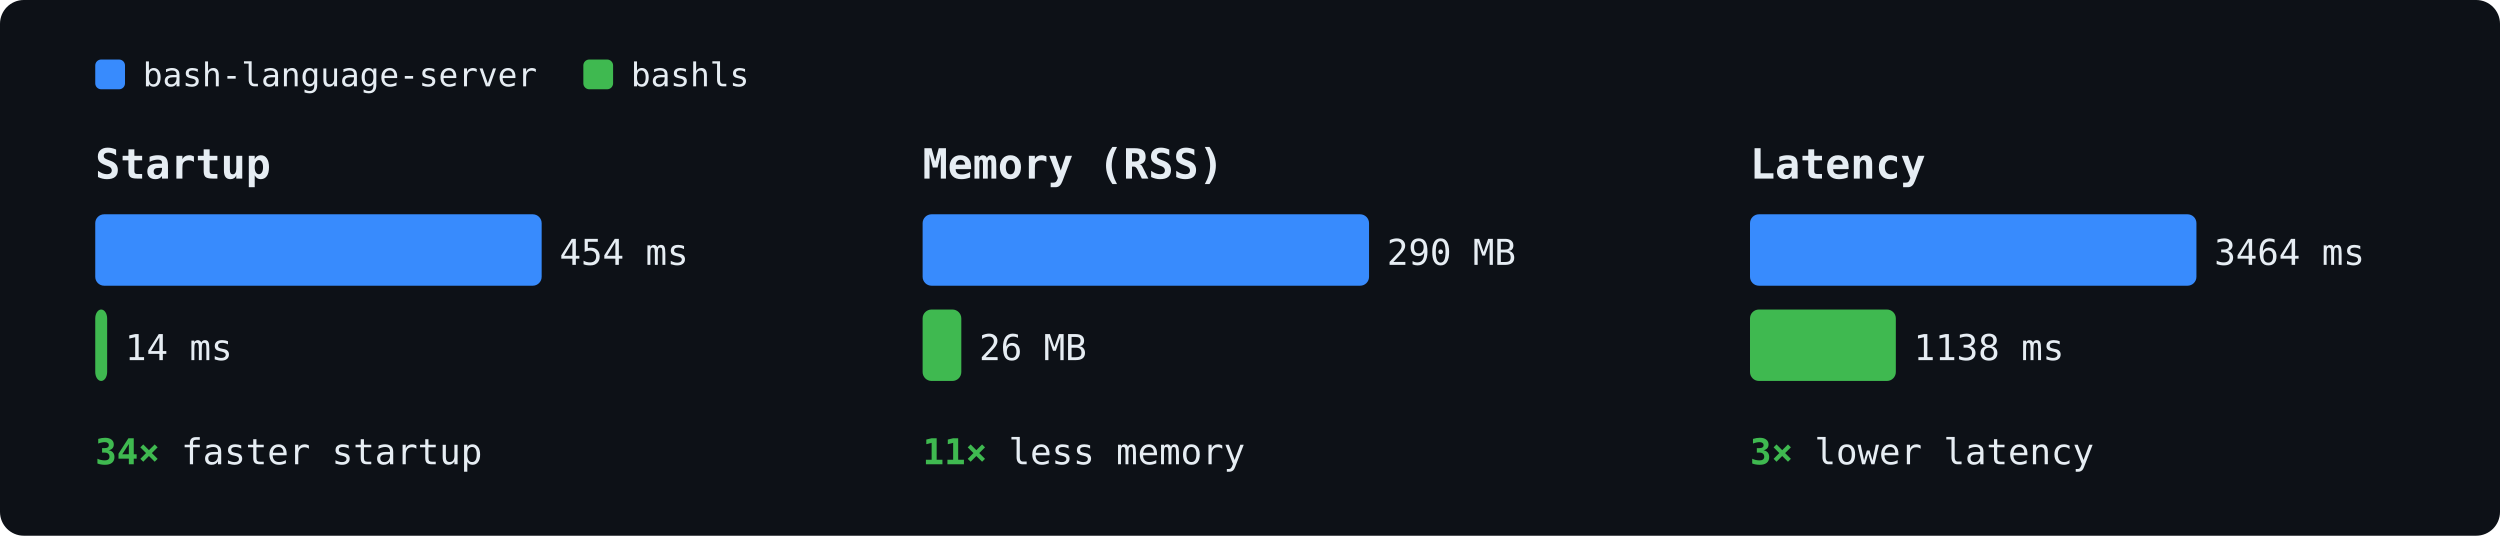
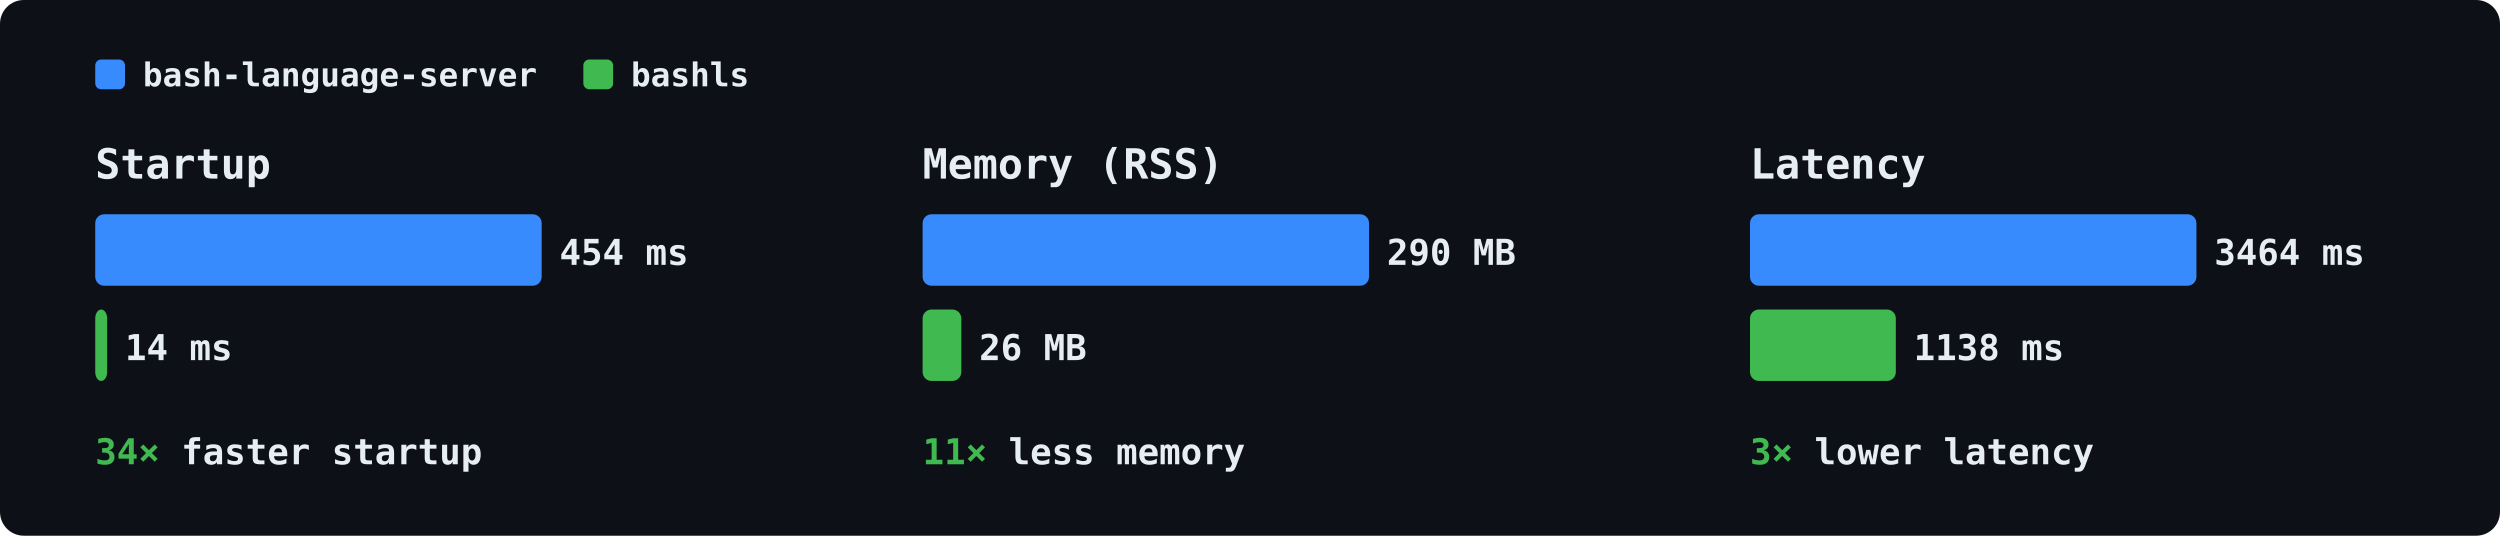
<svg xmlns="http://www.w3.org/2000/svg" width="840" height="180" font-family="ui-monospace,SFMono-Regular,Menlo,Monaco,Consolas,monospace" font-size="13">
  <rect width="840" height="180" fill="#0d1117" rx="8" />
  <rect x="32" y="20" width="10" height="10" fill="#388bfd" rx="2" />
-   <text x="48" y="29" fill="#e6edf3" font-size="11">bash-language-server</text>
+   <text x="48" y="29" fill="#e6edf3" font-size="11" font-weight="600">bash-language-server</text>
  <rect x="196" y="20" width="10" height="10" fill="#3fb950" rx="2" />
-   <text x="212" y="29" fill="#e6edf3" font-size="11">bashls</text>
+   <text x="212" y="29" fill="#e6edf3" font-size="11" font-weight="600">bashls</text>
  <text x="32" y="60" fill="#e6edf3" font-size="14" font-weight="600">Startup</text>
  <rect x="32" y="72" width="150" height="24" fill="#388bfd" rx="3" />
-   <text x="188" y="89" fill="#e6edf3" font-size="12">454 ms</text>
+   <text x="188" y="89" fill="#e6edf3" font-size="12" font-weight="600">454 ms</text>
  <rect x="32" y="104" width="4" height="24" fill="#3fb950" rx="3" />
-   <text x="42" y="121" fill="#e6edf3" font-size="12">14 ms</text>
-   <text x="32" y="156" fill="#e6edf3" font-size="12">
+   <text x="42" y="121" fill="#e6edf3" font-size="12" font-weight="600">14 ms</text>
+   <text x="32" y="156" fill="#e6edf3" font-size="12" font-weight="600">
    <tspan font-weight="600" fill="#3fb950">34×</tspan> faster startup</text>
  <text x="310" y="60" fill="#e6edf3" font-size="14" font-weight="600">Memory (RSS)</text>
  <rect x="310" y="72" width="150" height="24" fill="#388bfd" rx="3" />
-   <text x="466" y="89" fill="#e6edf3" font-size="12">290 MB</text>
+   <text x="466" y="89" fill="#e6edf3" font-size="12" font-weight="600">290 MB</text>
  <rect x="310" y="104" width="13" height="24" fill="#3fb950" rx="3" />
-   <text x="329" y="121" fill="#e6edf3" font-size="12">26 MB</text>
-   <text x="310" y="156" fill="#e6edf3" font-size="12">
+   <text x="329" y="121" fill="#e6edf3" font-size="12" font-weight="600">26 MB</text>
+   <text x="310" y="156" fill="#e6edf3" font-size="12" font-weight="600">
    <tspan font-weight="600" fill="#3fb950">11×</tspan> less memory</text>
  <text x="588" y="60" fill="#e6edf3" font-size="14" font-weight="600">Latency</text>
  <rect x="588" y="72" width="150" height="24" fill="#388bfd" rx="3" />
-   <text x="744" y="89" fill="#e6edf3" font-size="12">3464 ms</text>
+   <text x="744" y="89" fill="#e6edf3" font-size="12" font-weight="600">3464 ms</text>
  <rect x="588" y="104" width="49" height="24" fill="#3fb950" rx="3" />
-   <text x="643" y="121" fill="#e6edf3" font-size="12">1138 ms</text>
-   <text x="588" y="156" fill="#e6edf3" font-size="12">
+   <text x="643" y="121" fill="#e6edf3" font-size="12" font-weight="600">1138 ms</text>
+   <text x="588" y="156" fill="#e6edf3" font-size="12" font-weight="600">
    <tspan font-weight="600" fill="#3fb950">3×</tspan> lower latency</text>
</svg>
